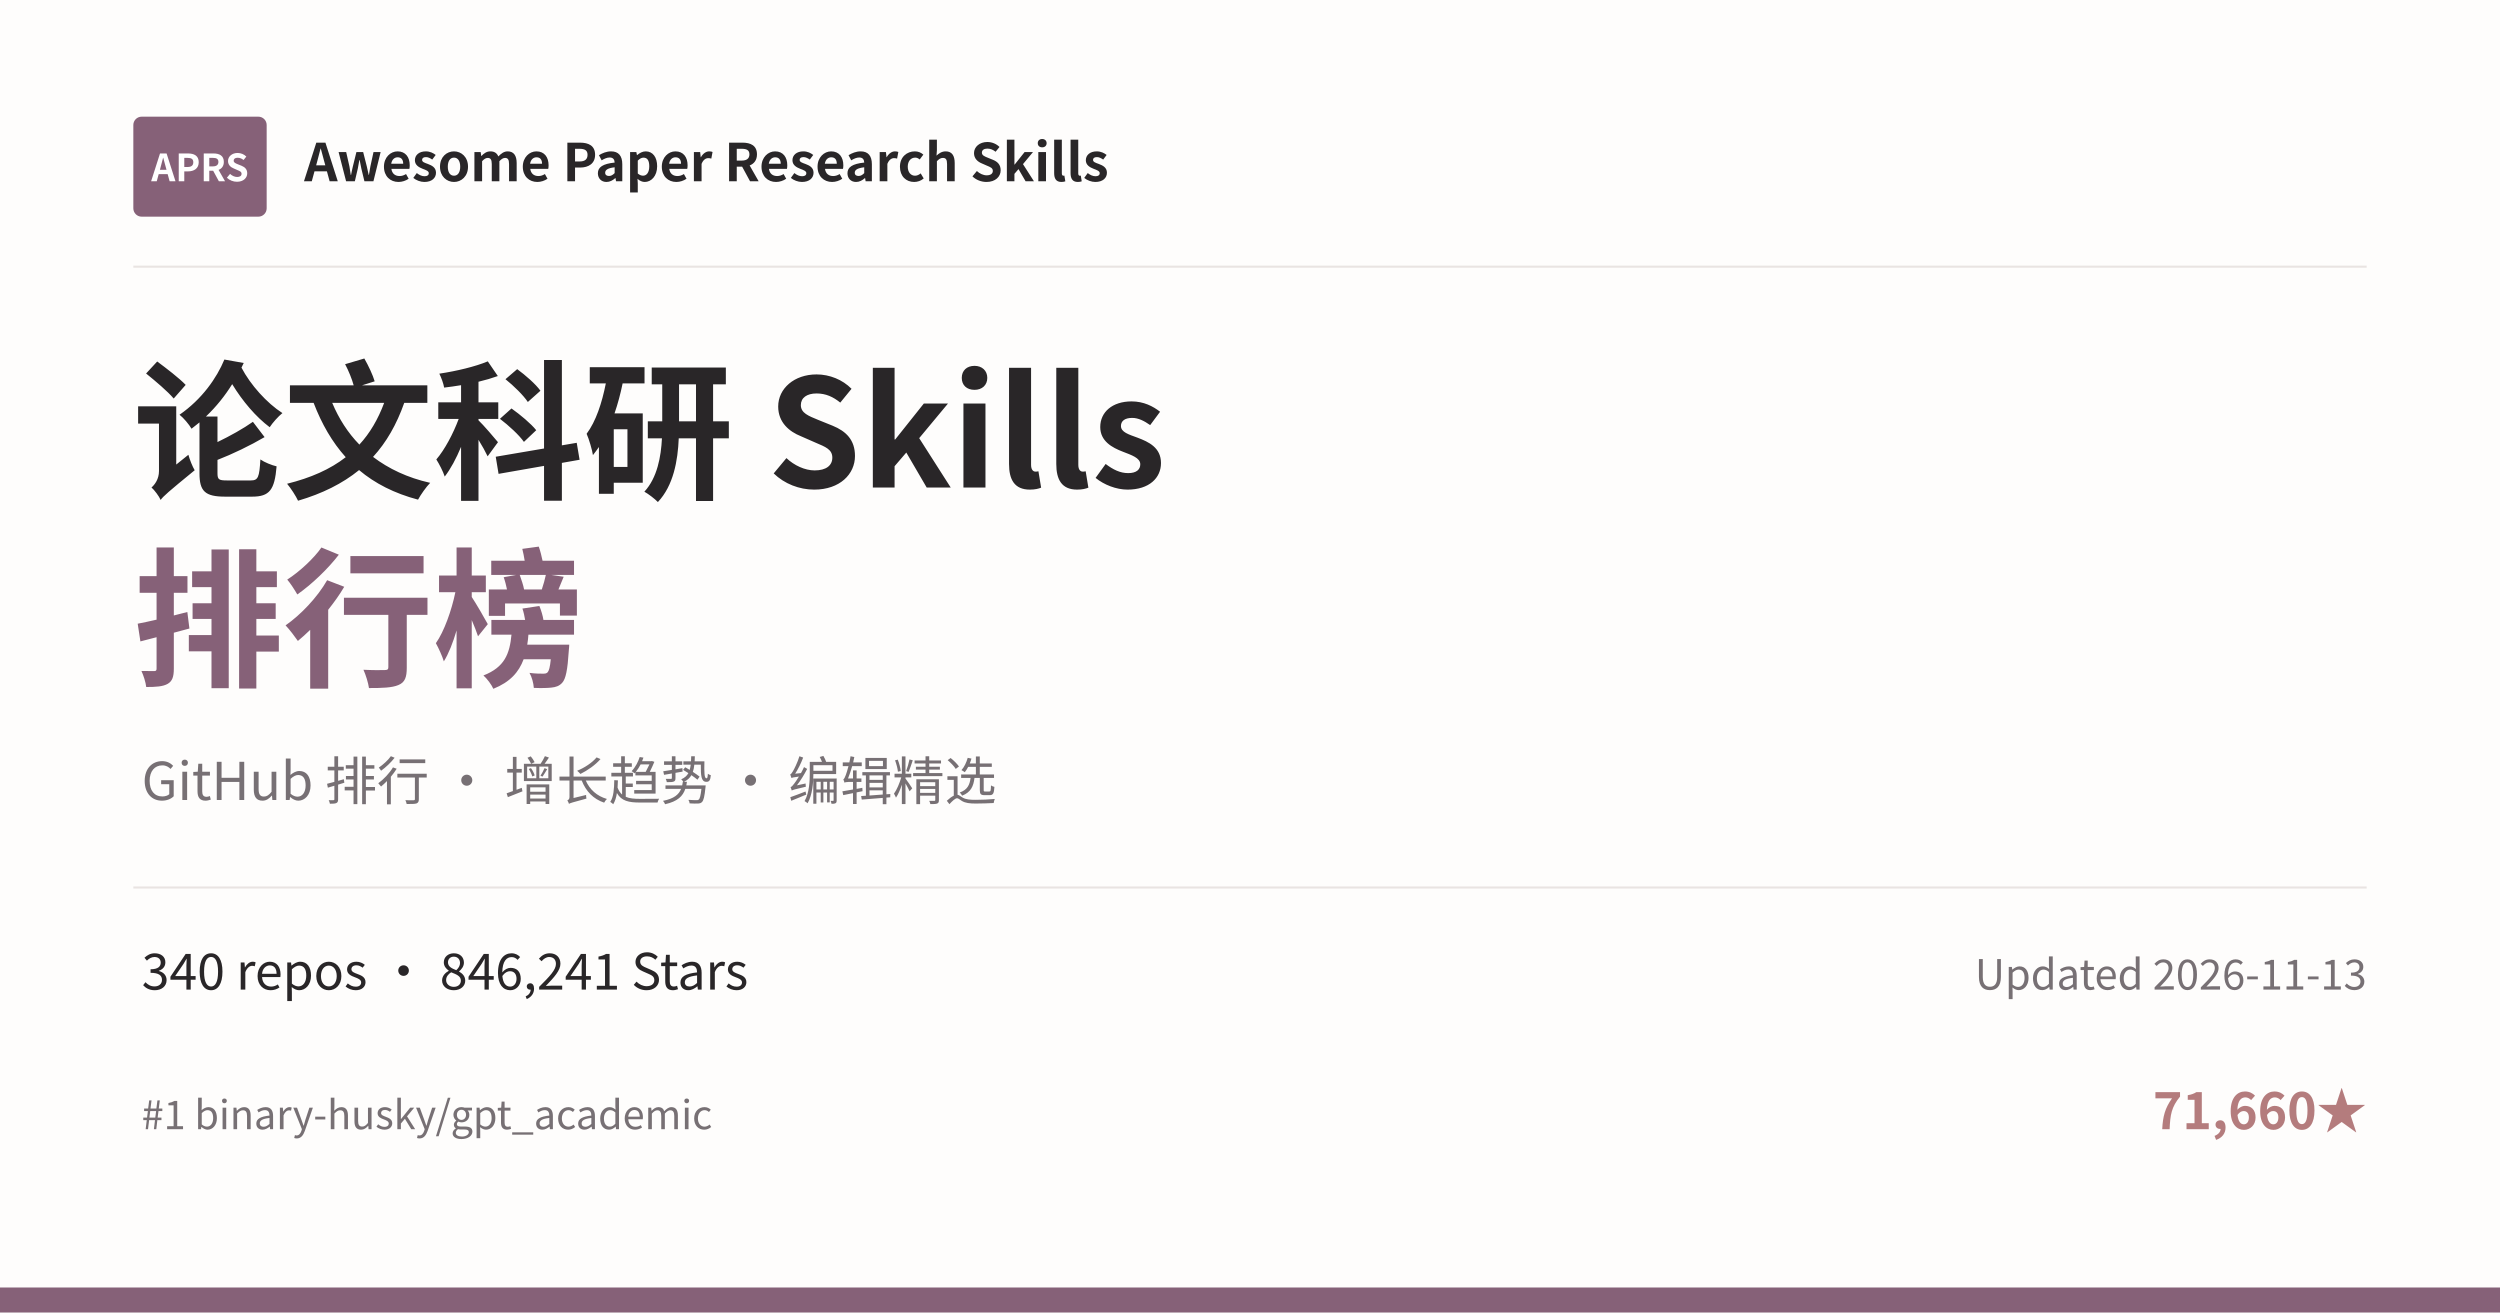
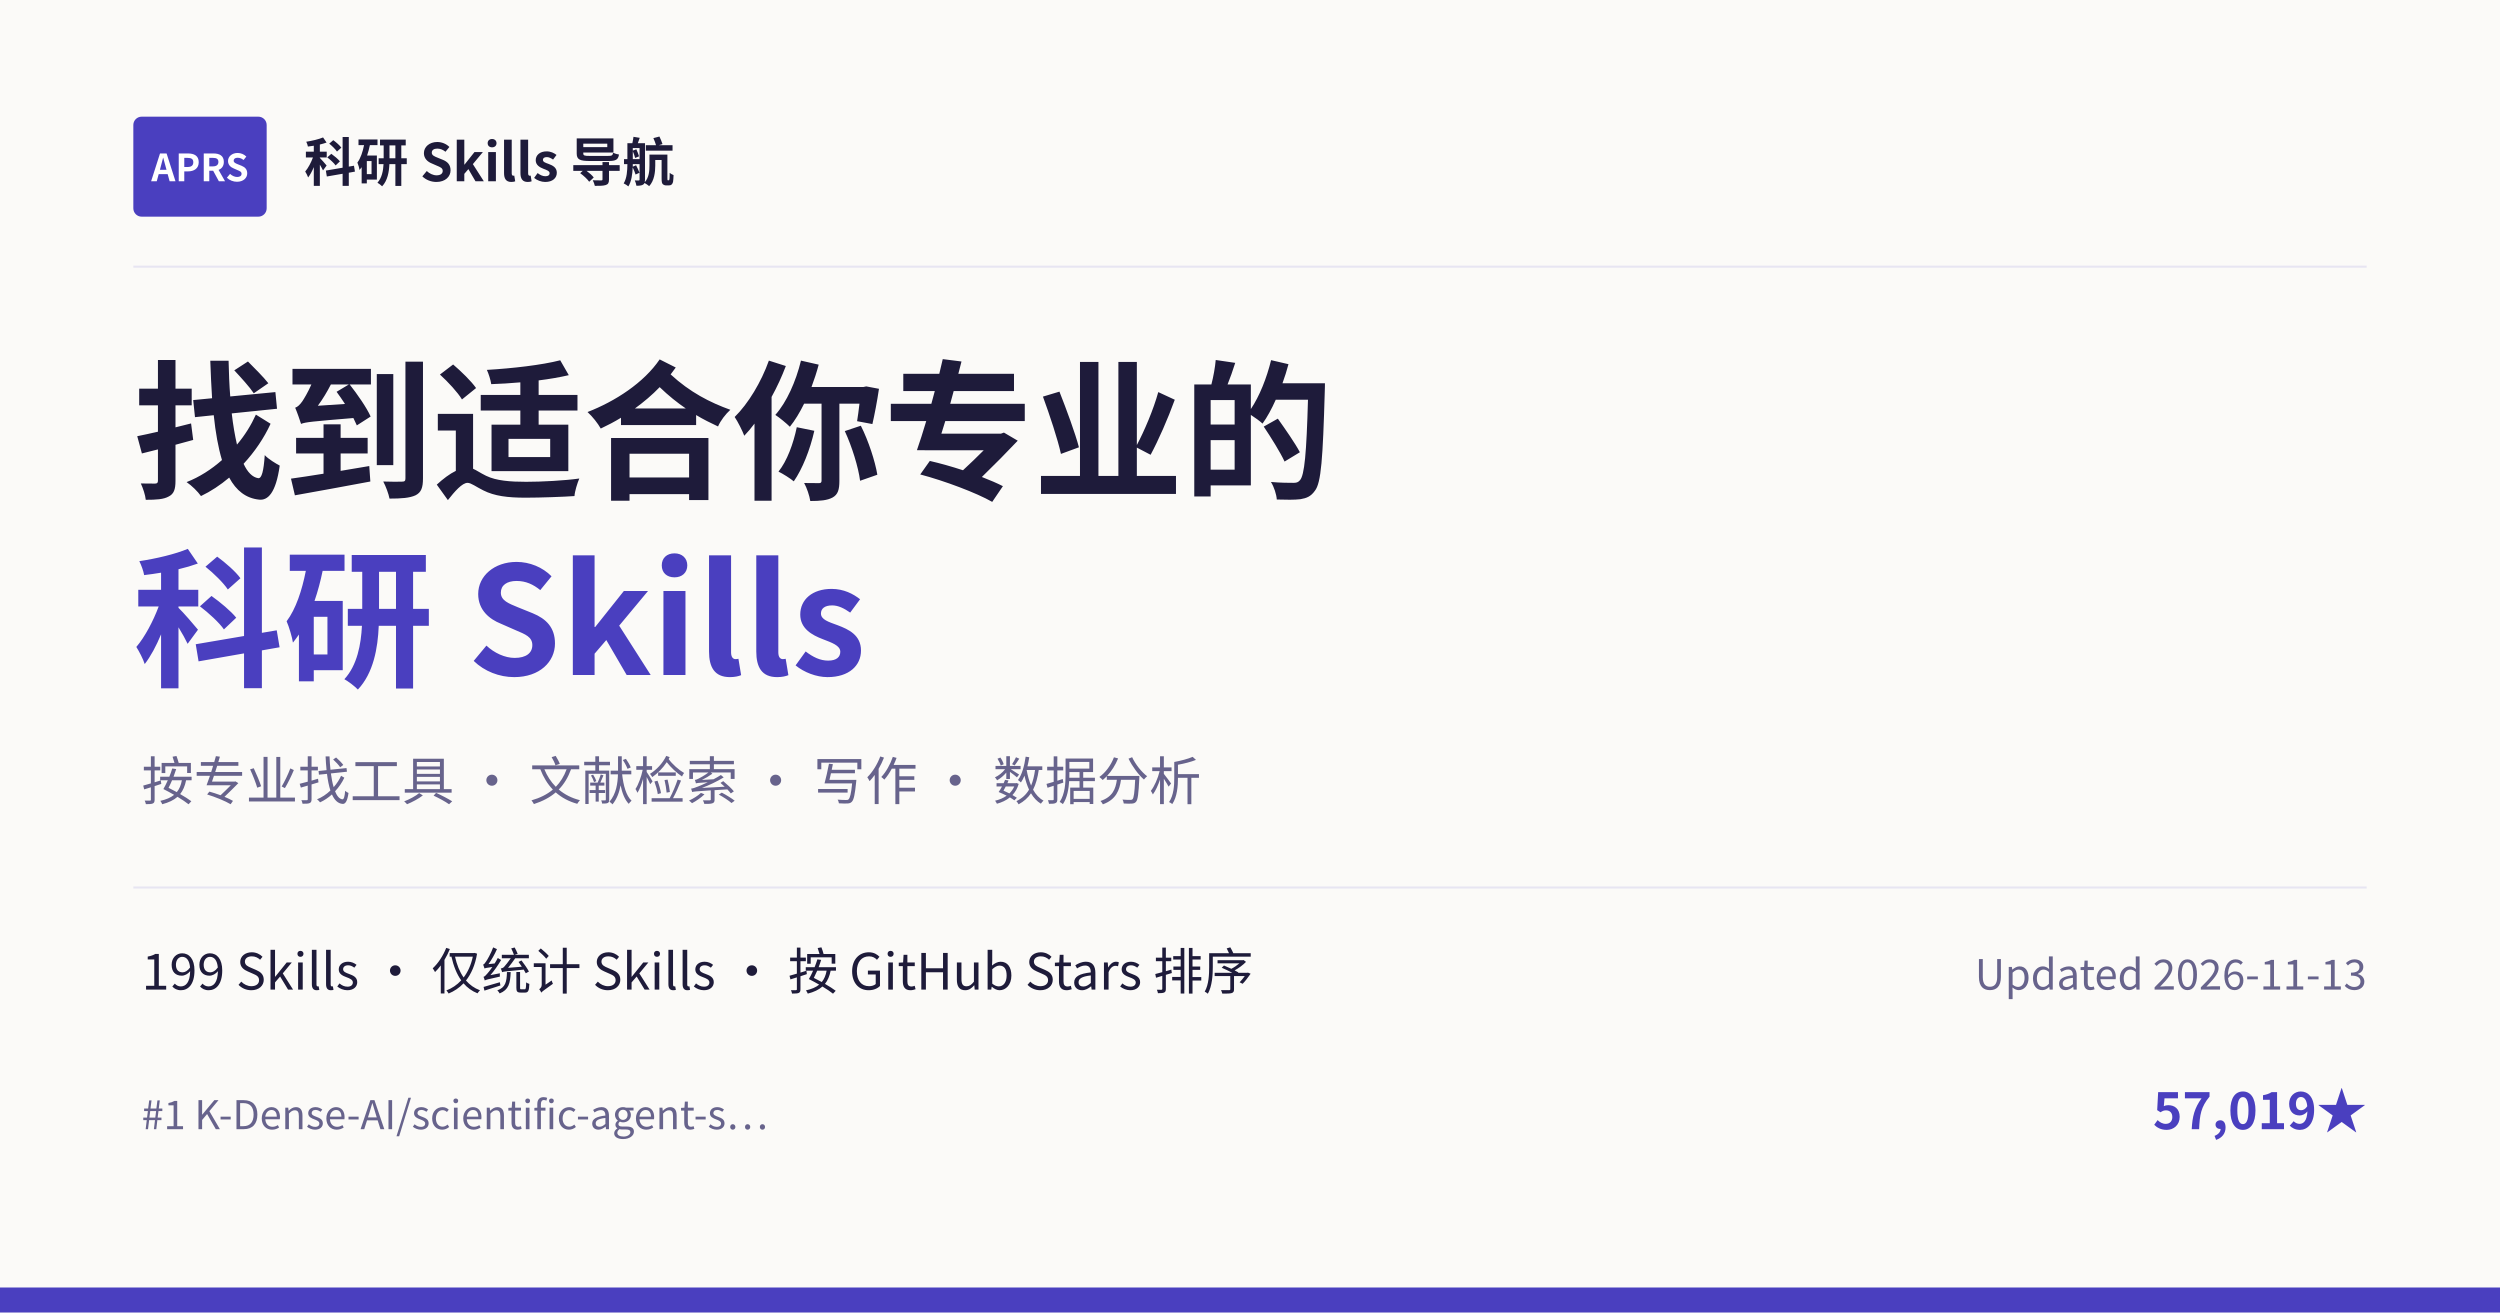
<svg xmlns="http://www.w3.org/2000/svg" width="1200" height="630" viewBox="0 0 1200 630">
-   <rect width="1200" height="630" fill="#FEFDFC" />
-   <rect x="64" y="56" width="64" height="48" rx="4" fill="#866178" />
+   <rect width="1200" height="630" fill="#FBFAF8" />
+   <rect x="64" y="56" width="64" height="48" rx="4" fill="#4A3FBF" />
  <text x="96" y="87" text-anchor="middle" font-family="Noto Sans CJK SC, Microsoft YaHei, PingFang SC, sans-serif" font-size="18" font-weight="700" fill="#FFFFFF">APRS</text>
-   <text x="146" y="87" font-family="Noto Sans CJK SC, Microsoft YaHei, PingFang SC, sans-serif" font-size="25" font-weight="600" fill="#292628">Awesome Paper Research Skills</text>
-   <line x1="64" y1="128" x2="1136" y2="128" stroke="#E9E4E2" />
-   <text x="64" y="234" font-family="Noto Sans CJK SC, Microsoft YaHei, PingFang SC, sans-serif" font-size="72" font-weight="700" fill="#292628">论文科研 Skills</text>
-   <text x="64" y="324" font-family="Noto Sans CJK SC, Microsoft YaHei, PingFang SC, sans-serif" font-size="72" font-weight="700" fill="#866178">排行榜</text>
-   <text x="68" y="384" font-family="Noto Sans CJK SC, Microsoft YaHei, PingFang SC, sans-serif" font-size="25" fill="#777074">GitHub 排行 · 增长趋势 · 编辑精选</text>
-   <line x1="64" y1="426" x2="1136" y2="426" stroke="#E9E4E2" />
-   <text x="68" y="475" font-family="Noto Sans CJK SC, Microsoft YaHei, PingFang SC, sans-serif" font-size="24" fill="#292628">340 repos · 846,241 Stars</text>
-   <text x="1136" y="475" text-anchor="end" font-family="Noto Sans CJK SC, Microsoft YaHei, PingFang SC, sans-serif" font-size="20" fill="#777074">Updated 2026-11-13</text>
-   <text x="68" y="542" font-family="Noto Sans CJK SC, Microsoft YaHei, PingFang SC, sans-serif" font-size="19" fill="#777074">#1 binary-husky/gpt_academic</text>
-   <text x="1136" y="542" text-anchor="end" font-family="Noto Sans CJK SC, Microsoft YaHei, PingFang SC, sans-serif" font-size="24" font-weight="600" fill="#B47C7D">71,660★</text>
-   <rect x="0" y="618" width="1200" height="12" fill="#866178" />
+   <text x="146" y="87" font-family="Noto Sans CJK SC, Microsoft YaHei, PingFang SC, sans-serif" font-size="25" font-weight="600" fill="#1E1B3A">科研 Skills 导航</text>
+   <line x1="64" y1="128" x2="1136" y2="128" stroke="#E7E5F2" />
+   <text x="64" y="234" font-family="Noto Sans CJK SC, Microsoft YaHei, PingFang SC, sans-serif" font-size="72" font-weight="700" fill="#1E1B3A">找到适合你专业的</text>
+   <text x="64" y="324" font-family="Noto Sans CJK SC, Microsoft YaHei, PingFang SC, sans-serif" font-size="72" font-weight="700" fill="#4A3FBF">科研 Skills</text>
+   <text x="68" y="384" font-family="Noto Sans CJK SC, Microsoft YaHei, PingFang SC, sans-serif" font-size="25" fill="#67638C">按专业找工具 · 文献检索 · 写作 · 数据分析</text>
+   <line x1="64" y1="426" x2="1136" y2="426" stroke="#E7E5F2" />
+   <text x="68" y="475" font-family="Noto Sans CJK SC, Microsoft YaHei, PingFang SC, sans-serif" font-size="24" fill="#1E1B3A">199 Skills · 仅统计 Skills · 按 GitHub Stars 排序</text>
+   <text x="1136" y="475" text-anchor="end" font-family="Noto Sans CJK SC, Microsoft YaHei, PingFang SC, sans-serif" font-size="20" fill="#67638C">Updated 2026-11-13</text>
+   <text x="68" y="542" font-family="Noto Sans CJK SC, Microsoft YaHei, PingFang SC, sans-serif" font-size="19" fill="#67638C">#1 K-Dense-AI/scientific-agent-s…</text>
+   <text x="1136" y="542" text-anchor="end" font-family="Noto Sans CJK SC, Microsoft YaHei, PingFang SC, sans-serif" font-size="24" font-weight="600" fill="#4A3FBF">57,019★</text>
+   <rect x="0" y="618" width="1200" height="12" fill="#4A3FBF" />
</svg>
